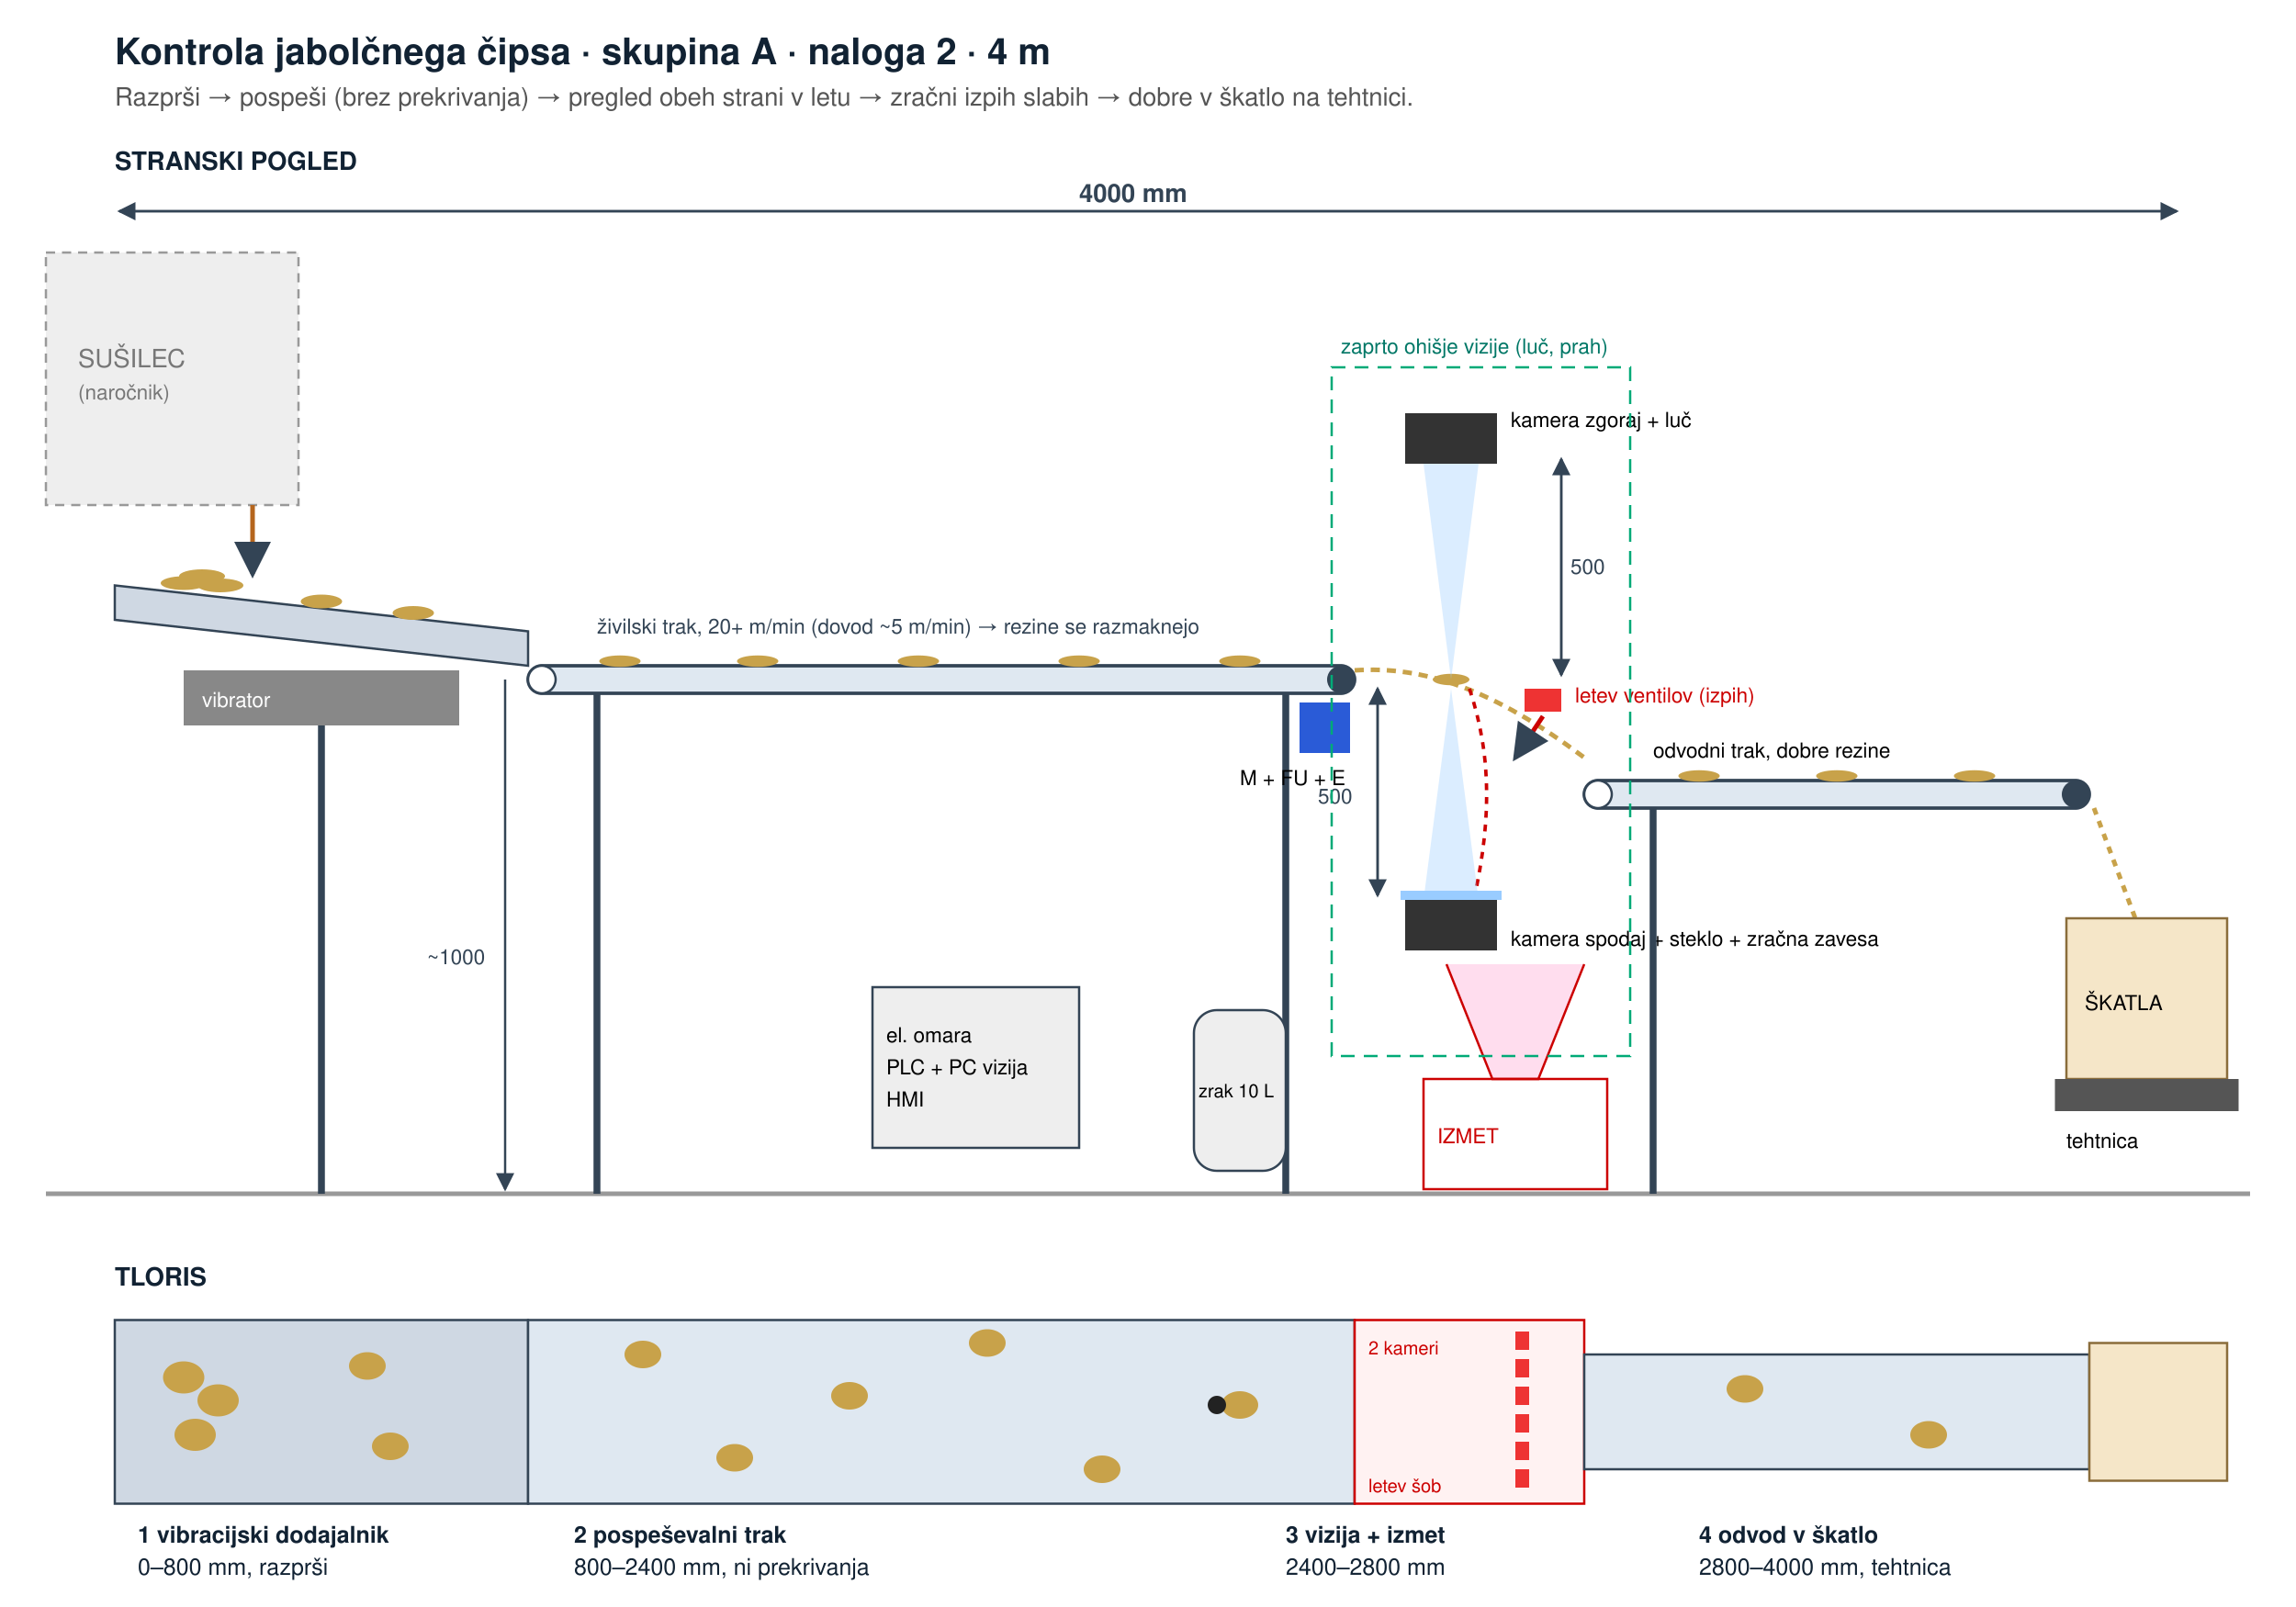
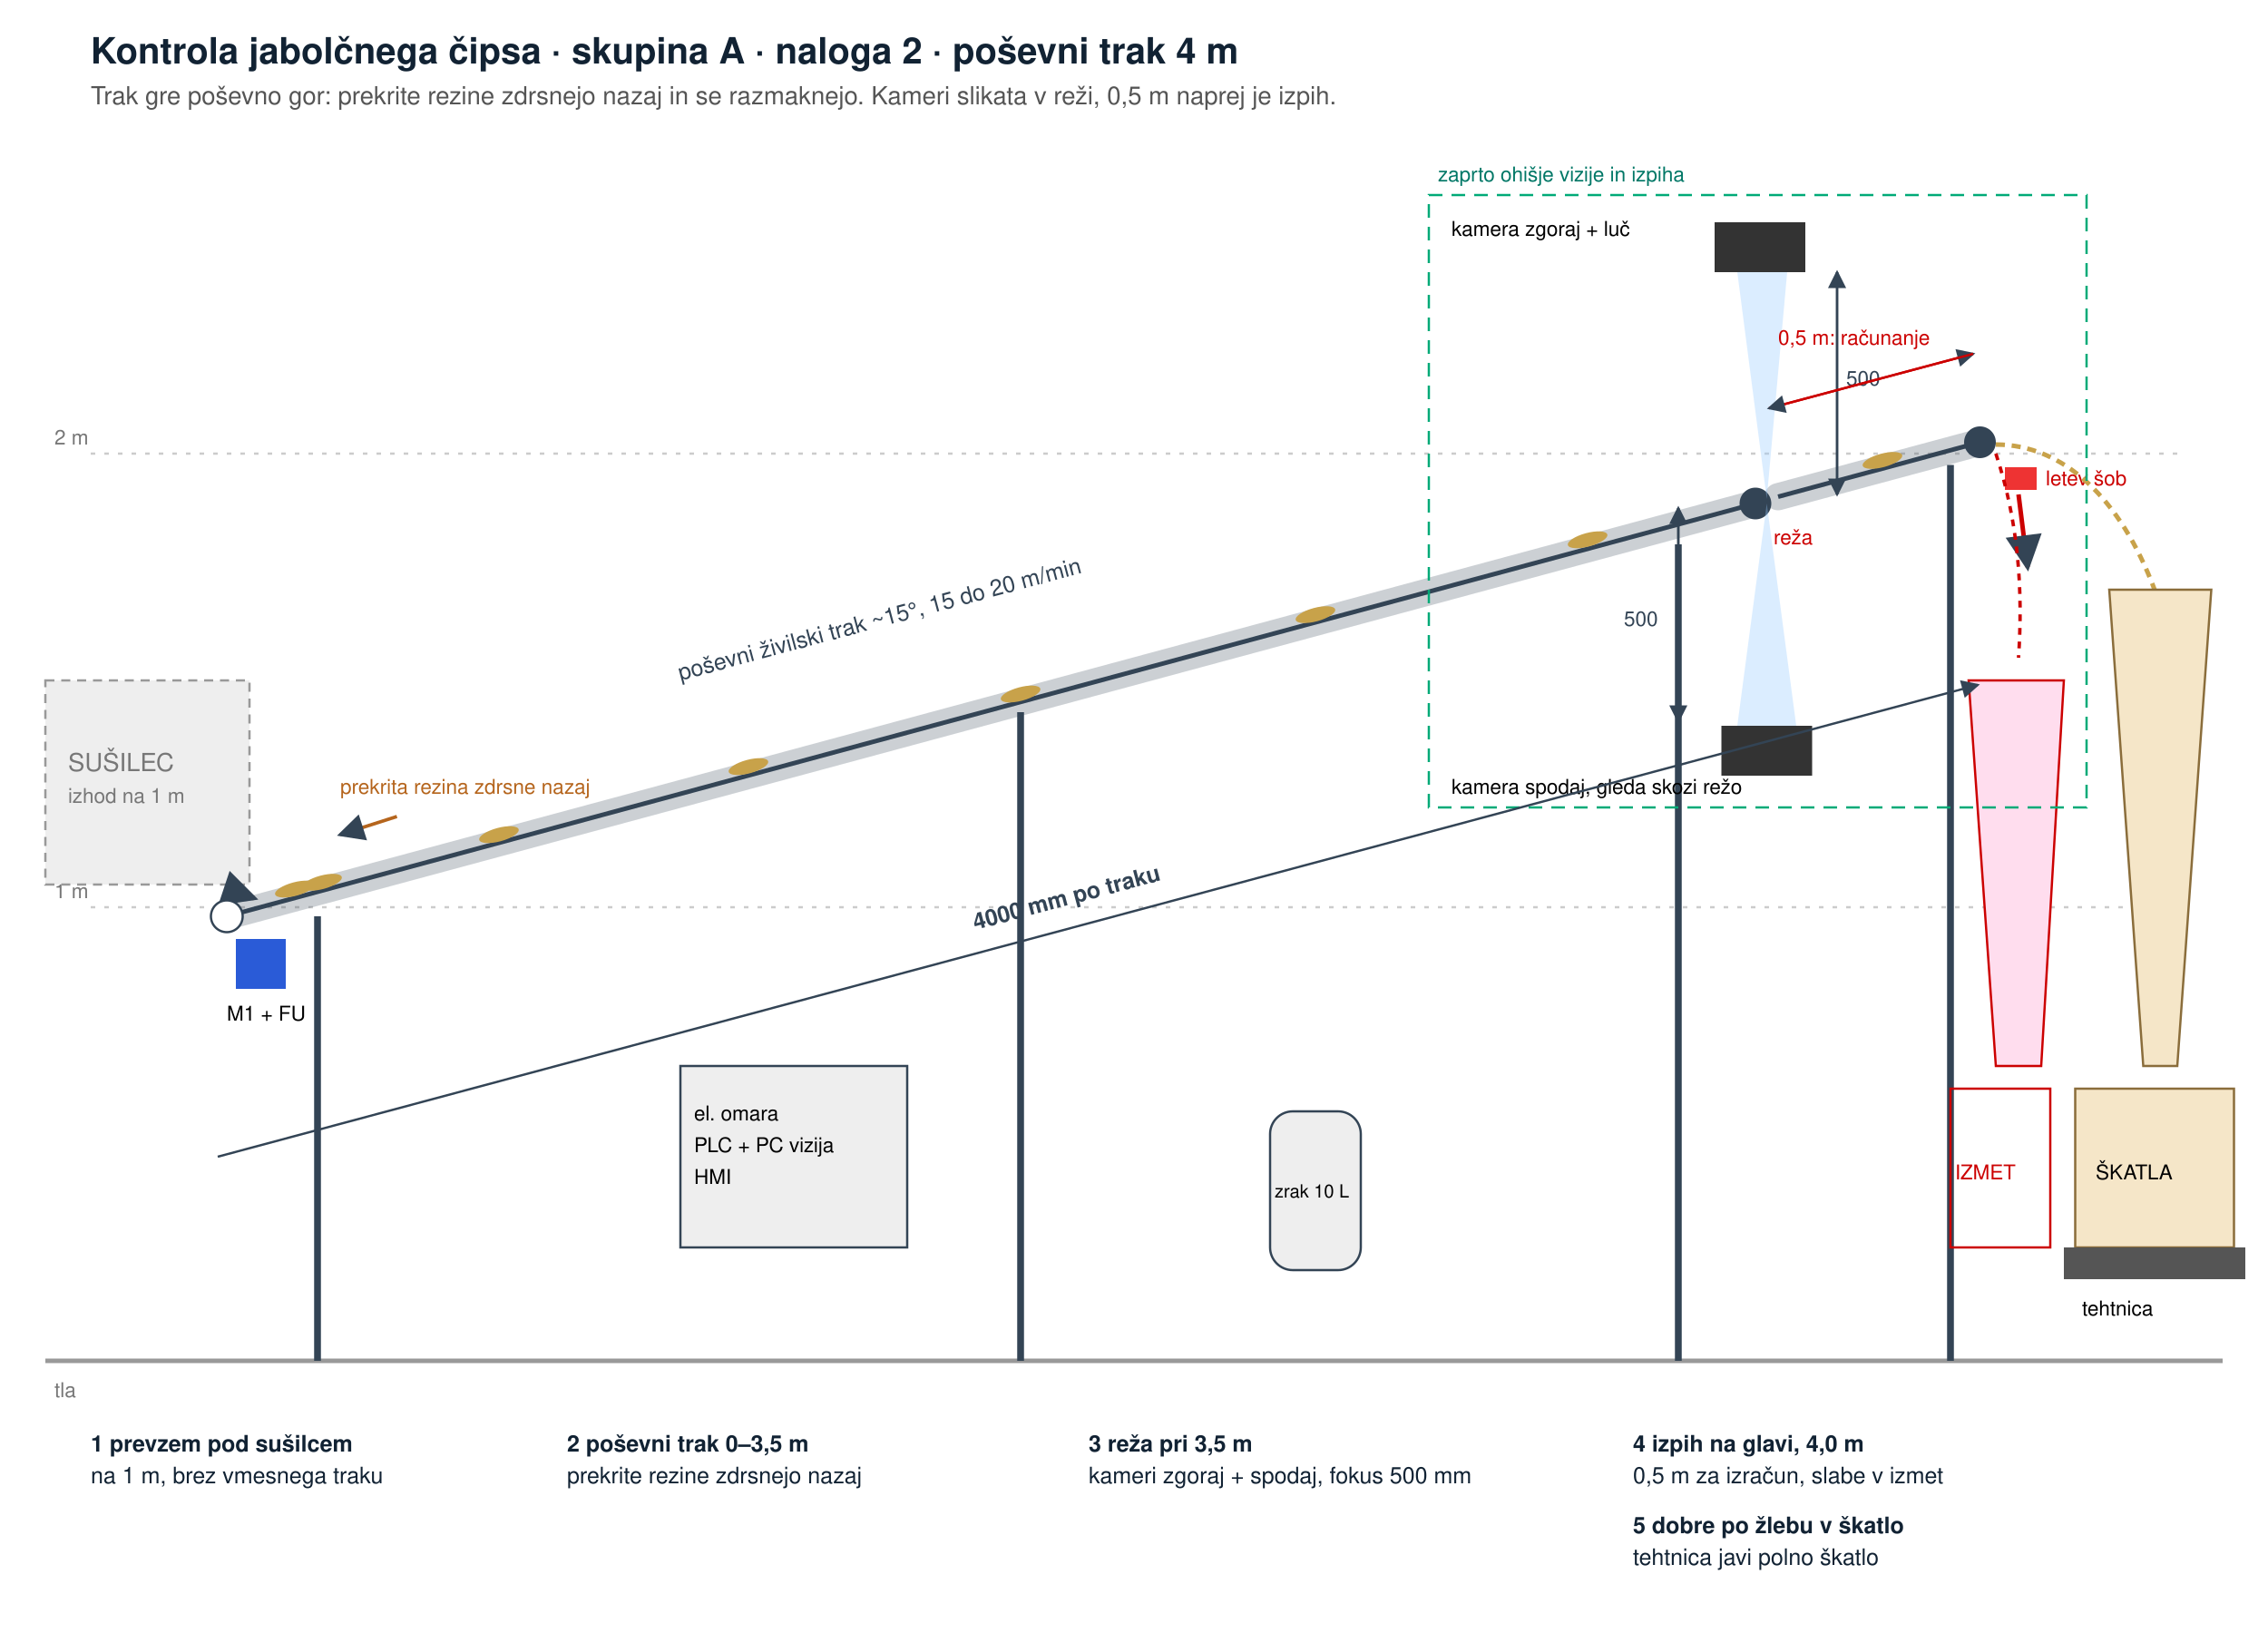
- <svg xmlns="http://www.w3.org/2000/svg" viewBox="0 0 1000 700" font-family="Helvetica, Arial, sans-serif" font-size="11">
-   <rect width="1000" height="700" fill="#ffffff" />
+ <svg xmlns="http://www.w3.org/2000/svg" viewBox="0 0 1000 720" font-family="Helvetica, Arial, sans-serif" font-size="11">
+   <rect width="1000" height="720" fill="#ffffff" />
  <defs>
    <marker id="a" markerWidth="8" markerHeight="8" refX="7" refY="4" orient="auto">
      <path d="M0 0 L8 4 L0 8 z" fill="#345" />
    </marker>
  </defs>
-   <text x="50" y="28" font-size="16" font-weight="bold" fill="#123">Kontrola jabolčnega čipsa · skupina A · naloga 2 · 4 m</text>
-   <text x="50" y="46" fill="#555">Razprši → pospeši (brez prekrivanja) → pregled obeh strani v letu → zračni izpih slabih → dobre v škatlo na tehtnici.</text>
-   <text x="50" y="74" font-weight="bold" fill="#123">STRANSKI POGLED</text>
-   <line x1="20" y1="520" x2="980" y2="520" stroke="#999" stroke-width="2" />
-   <rect x="20" y="110" width="110" height="110" fill="#eee" stroke="#999" stroke-dasharray="4 3" />
-   <text x="34" y="160" fill="#777">SUŠILEC</text>
-   <text x="34" y="174" fill="#777" font-size="9">(naročnik)</text>
-   <path d="M110 220 L110 250" stroke="#b5651d" stroke-width="2" marker-end="url(#a)" />
-   <path d="M52 92 L948 92" stroke="#345" marker-end="url(#a)" />
-   <path d="M948 92 L52 92" stroke="#345" marker-end="url(#a)" />
-   <text x="470" y="88" font-weight="bold" fill="#345">4000 mm</text>
-   <path d="M50 255 L230 275 L230 290 L50 270 Z" fill="#cfd8e3" stroke="#345" />
-   <rect x="80" y="292" width="120" height="24" fill="#888" />
-   <text x="88" y="308" font-size="9" fill="#fff">vibrator</text>
+   <text x="40" y="28" font-size="16" font-weight="bold" fill="#123">Kontrola jabolčnega čipsa · skupina A · naloga 2 · poševni trak 4 m</text>
+   <text x="40" y="46" fill="#555">Trak gre poševno gor: prekrite rezine zdrsnejo nazaj in se razmaknejo. Kameri slikata v reži, 0,5 m naprej je izpih.</text>
+   <line x1="20" y1="600" x2="980" y2="600" stroke="#999" stroke-width="2" />
+   <text x="24" y="616" font-size="9" fill="#777">tla</text>
+   <g stroke="#ccc" stroke-dasharray="2 4">
+     <line x1="40" y1="400" x2="960" y2="400" />
+     <line x1="40" y1="200" x2="960" y2="200" />
+   </g>
+   <text x="24" y="396" font-size="9" fill="#777">1 m</text>
+   <text x="24" y="196" font-size="9" fill="#777">2 m</text>
+   <rect x="20" y="300" width="90" height="90" fill="#eee" stroke="#999" stroke-dasharray="4 3" />
+   <text x="30" y="340" fill="#777">SUŠILEC</text>
+   <text x="30" y="354" fill="#777" font-size="9">izhod na 1 m</text>
+   <path d="M100 392 L112 396" stroke="#b5651d" stroke-width="2" marker-end="url(#a)" />
+   <line x1="100" y1="404" x2="774" y2="222" stroke="#345" stroke-width="12" stroke-linecap="round" opacity="0.25" />
+   <line x1="100" y1="404" x2="774" y2="222" stroke="#345" stroke-width="2" />
+   <circle cx="100" cy="404" r="7" fill="#fff" stroke="#345" />
+   <circle cx="774" cy="222" r="7" fill="#345" />
+   <line x1="784" y1="219" x2="873" y2="195" stroke="#345" stroke-width="12" stroke-linecap="round" opacity="0.25" />
+   <line x1="784" y1="219" x2="873" y2="195" stroke="#345" stroke-width="2" />
+   <circle cx="873" cy="195" r="7" fill="#345" />
+   <text x="300" y="300" font-size="10" fill="#345" transform="rotate(-15 300 300)">poševni živilski trak ~15°, 15 do 20 m/min</text>
  <g fill="#c8a24a">
-     <ellipse cx="80" cy="254" rx="10" ry="3" />
-     <ellipse cx="96" cy="255" rx="10" ry="3" />
-     <ellipse cx="88" cy="251" rx="10" ry="3" />
-     <ellipse cx="140" cy="262" rx="9" ry="3" />
-     <ellipse cx="180" cy="267" rx="9" ry="3" />
+     <ellipse cx="130" cy="392" rx="9" ry="3" transform="rotate(-15 130 392)" />
+     <ellipse cx="142" cy="389" rx="9" ry="3" transform="rotate(-15 142 389)" />
+     <ellipse cx="220" cy="368" rx="9" ry="3" transform="rotate(-15 220 368)" />
+     <ellipse cx="330" cy="338" rx="9" ry="3" transform="rotate(-15 330 338)" />
+     <ellipse cx="450" cy="306" rx="9" ry="3" transform="rotate(-15 450 306)" />
+     <ellipse cx="580" cy="271" rx="9" ry="3" transform="rotate(-15 580 271)" />
+     <ellipse cx="700" cy="238" rx="9" ry="3" transform="rotate(-15 700 238)" />
+     <ellipse cx="830" cy="203" rx="9" ry="3" transform="rotate(-15 830 203)" />
  </g>
-   <line x1="140" y1="316" x2="140" y2="520" stroke="#345" stroke-width="3" />
-   <rect x="230" y="290" width="360" height="12" rx="6" fill="#dfe8f1" stroke="#345" stroke-width="1.5" />
-   <circle cx="236" cy="296" r="6" fill="#fff" stroke="#345" />
-   <circle cx="584" cy="296" r="6" fill="#345" />
-   <g fill="#c8a24a">
-     <ellipse cx="270" cy="288" rx="9" ry="2.5" />
-     <ellipse cx="330" cy="288" rx="9" ry="2.5" />
-     <ellipse cx="400" cy="288" rx="9" ry="2.5" />
-     <ellipse cx="470" cy="288" rx="9" ry="2.5" />
-     <ellipse cx="540" cy="288" rx="9" ry="2.5" />
+   <path d="M175 360 L150 368" stroke="#b5651d" stroke-width="1.5" marker-end="url(#a)" />
+   <text x="150" y="350" font-size="9" fill="#b5651d">prekrita rezina zdrsne nazaj</text>
+   <g stroke="#345" stroke-width="3">
+     <line x1="140" y1="404" x2="140" y2="600" />
+     <line x1="450" y1="314" x2="450" y2="600" />
+     <line x1="740" y1="240" x2="740" y2="600" />
+     <line x1="860" y1="205" x2="860" y2="600" />
  </g>
-   <text x="260" y="276" font-size="9" fill="#345">živilski trak, 20+ m/min (dovod ~5 m/min) → rezine se razmaknejo</text>
-   <g stroke="#345" stroke-width="3">
-     <line x1="260" y1="302" x2="260" y2="520" />
-     <line x1="560" y1="302" x2="560" y2="520" />
-   </g>
-   <rect x="566" y="306" width="22" height="22" fill="#2a5bd7" />
-   <text x="540" y="342" font-size="9">M + FU + E</text>
-   <path d="M220 296 L220 518" stroke="#345" marker-end="url(#a)" />
-   <text x="186" y="420" font-size="9" fill="#345">~1000</text>
-   <path d="M590 292 C620 290 650 300 690 330" stroke="#c8a24a" stroke-width="2" stroke-dasharray="4 3" fill="none" />
-   <path d="M640 300 C650 330 650 360 640 400" stroke="#c00" stroke-width="1.5" stroke-dasharray="3 3" fill="none" />
-   <ellipse cx="632" cy="296" rx="8" ry="2.5" fill="#c8a24a" />
-   <rect x="612" y="180" width="40" height="22" fill="#333" />
-   <path d="M620 202 L632 296 L644 202" fill="#9cf" opacity="0.35" />
-   <text x="658" y="186" font-size="9">kamera zgoraj + luč</text>
-   <path d="M680 200 L680 294" stroke="#345" marker-end="url(#a)" />
-   <path d="M680 294 L680 200" stroke="#345" marker-end="url(#a)" />
-   <text x="684" y="250" font-size="9" fill="#345">500</text>
-   <rect x="612" y="392" width="40" height="22" fill="#333" />
-   <path d="M620 392 L632 300 L644 392" fill="#9cf" opacity="0.35" />
-   <rect x="610" y="388" width="44" height="4" fill="#9cf" />
-   <text x="658" y="412" font-size="9">kamera spodaj + steklo + zračna zavesa</text>
-   <path d="M600 300 L600 390" stroke="#345" marker-end="url(#a)" />
-   <path d="M600 390 L600 300" stroke="#345" marker-end="url(#a)" />
-   <text x="574" y="350" font-size="9" fill="#345">500</text>
-   <rect x="664" y="300" width="16" height="10" fill="#e33" />
-   <text x="686" y="306" font-size="9" fill="#c00">letev ventilov (izpih)</text>
-   <path d="M672 312 L660 330" stroke="#c00" stroke-width="2" marker-end="url(#a)" />
-   <path d="M630 420 L650 470 L670 470 L690 420" fill="#fde" stroke="#c00" />
-   <rect x="620" y="470" width="80" height="48" fill="none" stroke="#c00" />
-   <text x="626" y="498" font-size="9" fill="#c00">IZMET</text>
-   <rect x="520" y="440" width="40" height="70" rx="10" fill="#eee" stroke="#345" />
-   <text x="522" y="478" font-size="8">zrak 10 L</text>
-   <rect x="690" y="340" width="220" height="12" rx="6" fill="#dfe8f1" stroke="#345" stroke-width="1.5" />
-   <circle cx="696" cy="346" r="6" fill="#fff" stroke="#345" />
-   <circle cx="904" cy="346" r="6" fill="#345" />
-   <g fill="#c8a24a">
-     <ellipse cx="740" cy="338" rx="9" ry="2.5" />
-     <ellipse cx="800" cy="338" rx="9" ry="2.5" />
-     <ellipse cx="860" cy="338" rx="9" ry="2.5" />
-   </g>
-   <text x="720" y="330" font-size="9">odvodni trak, dobre rezine</text>
-   <g stroke="#345" stroke-width="3">
-     <line x1="720" y1="352" x2="720" y2="520" />
-   </g>
-   <path d="M912 352 L930 400" stroke="#c8a24a" stroke-width="2" stroke-dasharray="3 3" />
-   <rect x="900" y="400" width="70" height="70" fill="#f5e6c8" stroke="#8a6d3b" />
-   <text x="908" y="440" font-size="9">ŠKATLA</text>
-   <rect x="895" y="470" width="80" height="14" fill="#555" />
-   <text x="900" y="500" font-size="9">tehtnica</text>
-   <rect x="580" y="160" width="130" height="300" fill="none" stroke="#0a7" stroke-dasharray="6 4" />
-   <text x="584" y="154" font-size="9" fill="#076">zaprto ohišje vizije (luč, prah)</text>
-   <rect x="380" y="430" width="90" height="70" fill="#eee" stroke="#345" />
-   <text x="386" y="454" font-size="9">el. omara</text>
-   <text x="386" y="468" font-size="9">PLC + PC vizija</text>
-   <text x="386" y="482" font-size="9">HMI</text>
-   <text x="50" y="560" font-weight="bold" fill="#123">TLORIS</text>
-   <path d="M50 575 L230 575 L230 655 L50 655 Z" fill="#cfd8e3" stroke="#345" />
-   <rect x="230" y="575" width="360" height="80" fill="#dfe8f1" stroke="#345" />
-   <rect x="590" y="575" width="100" height="80" fill="#fff2f2" stroke="#c00" />
-   <rect x="690" y="590" width="220" height="50" fill="#dfe8f1" stroke="#345" />
-   <rect x="910" y="585" width="60" height="60" fill="#f5e6c8" stroke="#8a6d3b" />
-   <g fill="#c8a24a">
-     <ellipse cx="80" cy="600" rx="9" ry="7" />
-     <ellipse cx="95" cy="610" rx="9" ry="7" />
-     <ellipse cx="85" cy="625" rx="9" ry="7" />
-     <ellipse cx="160" cy="595" rx="8" ry="6" />
-     <ellipse cx="170" cy="630" rx="8" ry="6" />
-     <ellipse cx="280" cy="590" rx="8" ry="6" />
-     <ellipse cx="320" cy="635" rx="8" ry="6" />
-     <ellipse cx="370" cy="608" rx="8" ry="6" />
-     <ellipse cx="430" cy="585" rx="8" ry="6" />
-     <ellipse cx="480" cy="640" rx="8" ry="6" />
-     <ellipse cx="540" cy="612" rx="8" ry="6" />
-     <ellipse cx="760" cy="605" rx="8" ry="6" />
-     <ellipse cx="840" cy="625" rx="8" ry="6" />
-   </g>
-   <circle cx="530" cy="612" r="4" fill="#222" />
-   <g fill="#e33">
-     <rect x="660" y="580" width="6" height="8" />
-     <rect x="660" y="592" width="6" height="8" />
-     <rect x="660" y="604" width="6" height="8" />
-     <rect x="660" y="616" width="6" height="8" />
-     <rect x="660" y="628" width="6" height="8" />
-     <rect x="660" y="640" width="6" height="8" />
-   </g>
-   <text x="596" y="590" font-size="8" fill="#c00">2 kameri</text>
-   <text x="596" y="650" font-size="8" fill="#c00">letev šob</text>
+   <rect x="104" y="414" width="22" height="22" fill="#2a5bd7" />
+   <text x="100" y="450" font-size="9">M1 + FU</text>
+   <rect x="756" y="98" width="40" height="22" fill="#333" />
+   <path d="M766 120 L779 220 L788 120" fill="#9cf" opacity="0.35" />
+   <text x="640" y="104" font-size="9">kamera zgoraj + luč</text>
+   <path d="M810 120 L810 218" stroke="#345" marker-end="url(#a)" />
+   <path d="M810 218 L810 120" stroke="#345" marker-end="url(#a)" />
+   <text x="814" y="170" font-size="9" fill="#345">500</text>
+   <rect x="759" y="320" width="40" height="22" fill="#333" />
+   <path d="M766 320 L779 222 L792 320" fill="#9cf" opacity="0.35" />
+   <text x="640" y="350" font-size="9">kamera spodaj, gleda skozi režo</text>
+   <path d="M740 224 L740 318" stroke="#345" marker-end="url(#a)" />
+   <path d="M740 318 L740 224" stroke="#345" marker-end="url(#a)" />
+   <text x="716" y="276" font-size="9" fill="#345">500</text>
+   <text x="782" y="240" font-size="9" fill="#c00">reža</text>
+   <path d="M780 180 L870 156" stroke="#c00" marker-end="url(#a)" />
+   <path d="M870 156 L780 180" stroke="#c00" marker-end="url(#a)" />
+   <text x="784" y="152" font-size="9" fill="#c00">0,5 m: računanje</text>
+   <rect x="884" y="206" width="14" height="10" fill="#e33" />
+   <text x="902" y="214" font-size="9" fill="#c00">letev šob</text>
+   <path d="M890 218 L894 250" stroke="#c00" stroke-width="2" marker-end="url(#a)" />
+   <path d="M880 196 C910 196 935 220 950 260" stroke="#c8a24a" stroke-width="2" stroke-dasharray="4 3" fill="none" />
+   <path d="M880 200 C890 230 892 260 890 290" stroke="#c00" stroke-width="1.5" stroke-dasharray="3 3" fill="none" />
+   <path d="M930 260 L975 260 L960 470 L945 470 Z" fill="#f5e6c8" stroke="#8a6d3b" />
+   <rect x="915" y="480" width="70" height="70" fill="#f5e6c8" stroke="#8a6d3b" />
+   <text x="924" y="520" font-size="9">ŠKATLA</text>
+   <rect x="910" y="550" width="80" height="14" fill="#555" />
+   <text x="918" y="580" font-size="9">tehtnica</text>
+   <path d="M868 300 L910 300 L900 470 L880 470 Z" fill="#fde" stroke="#c00" />
+   <rect x="860" y="480" width="44" height="70" fill="none" stroke="#c00" />
+   <text x="862" y="520" font-size="9" fill="#c00">IZMET</text>
+   <rect x="630" y="86" width="290" height="270" fill="none" stroke="#0a7" stroke-dasharray="6 4" />
+   <text x="634" y="80" font-size="9" fill="#076">zaprto ohišje vizije in izpiha</text>
+   <rect x="300" y="470" width="100" height="80" fill="#eee" stroke="#345" />
+   <text x="306" y="494" font-size="9">el. omara</text>
+   <text x="306" y="508" font-size="9">PLC + PC vizija</text>
+   <text x="306" y="522" font-size="9">HMI</text>
+   <rect x="560" y="490" width="40" height="70" rx="10" fill="#eee" stroke="#345" />
+   <text x="562" y="528" font-size="8">zrak 10 L</text>
+   <path d="M96 440 L872 232" stroke="#345" stroke-width="1" marker-end="url(#a)" transform="translate(0 70)" />
+   <text x="430" y="410" font-size="10" fill="#345" font-weight="bold" transform="rotate(-15 430 410)">4000 mm po traku</text>
  <g font-size="10" fill="#123">
-     <text x="60" y="672" font-weight="bold">1 vibracijski dodajalnik</text>
-     <text x="60" y="686">0–800 mm, razprši</text>
-     <text x="250" y="672" font-weight="bold">2 pospeševalni trak</text>
-     <text x="250" y="686">800–2400 mm, ni prekrivanja</text>
-     <text x="560" y="672" font-weight="bold">3 vizija + izmet</text>
-     <text x="560" y="686">2400–2800 mm</text>
-     <text x="740" y="672" font-weight="bold">4 odvod v škatlo</text>
-     <text x="740" y="686">2800–4000 mm, tehtnica</text>
+     <text x="40" y="640" font-weight="bold">1 prevzem pod sušilcem</text>
+     <text x="40" y="654">na 1 m, brez vmesnega traku</text>
+     <text x="250" y="640" font-weight="bold">2 poševni trak 0–3,5 m</text>
+     <text x="250" y="654">prekrite rezine zdrsnejo nazaj</text>
+     <text x="480" y="640" font-weight="bold">3 reža pri 3,5 m</text>
+     <text x="480" y="654">kameri zgoraj + spodaj, fokus 500 mm</text>
+     <text x="720" y="640" font-weight="bold">4 izpih na glavi, 4,0 m</text>
+     <text x="720" y="654">0,5 m za izračun, slabe v izmet</text>
+     <text x="720" y="676" font-weight="bold">5 dobre po žlebu v škatlo</text>
+     <text x="720" y="690">tehtnica javi polno škatlo</text>
  </g>
</svg>
